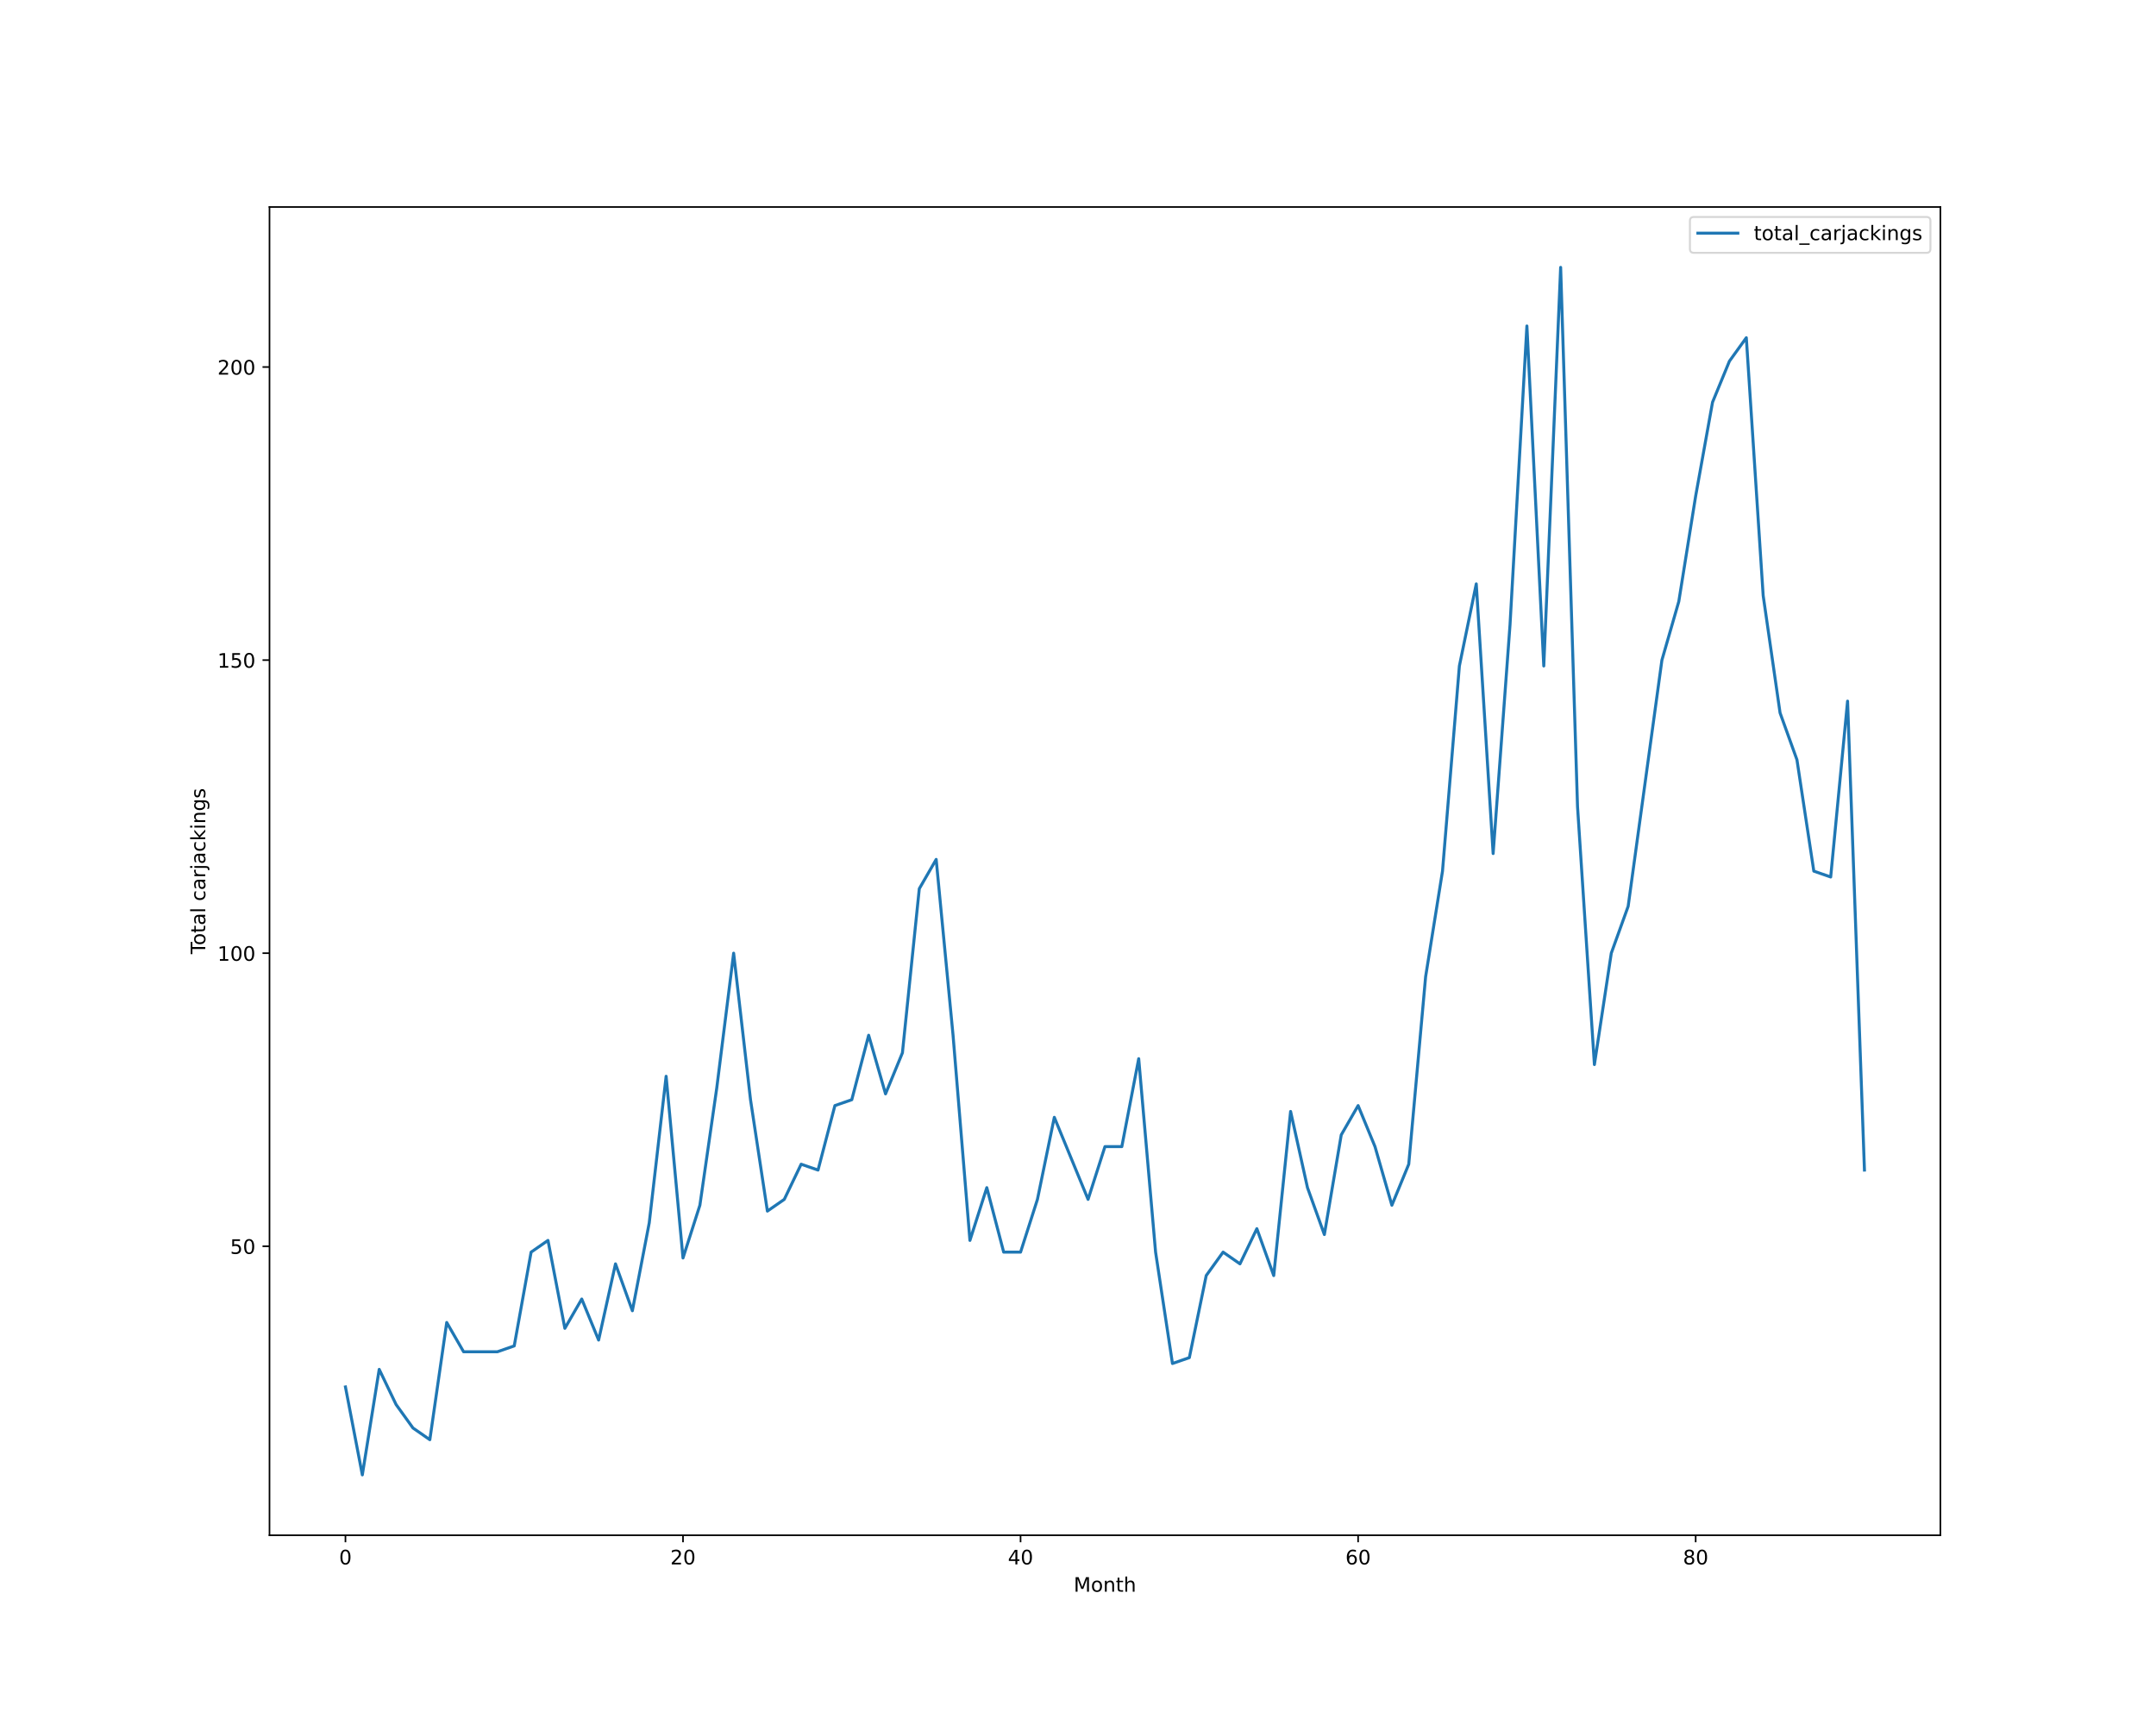
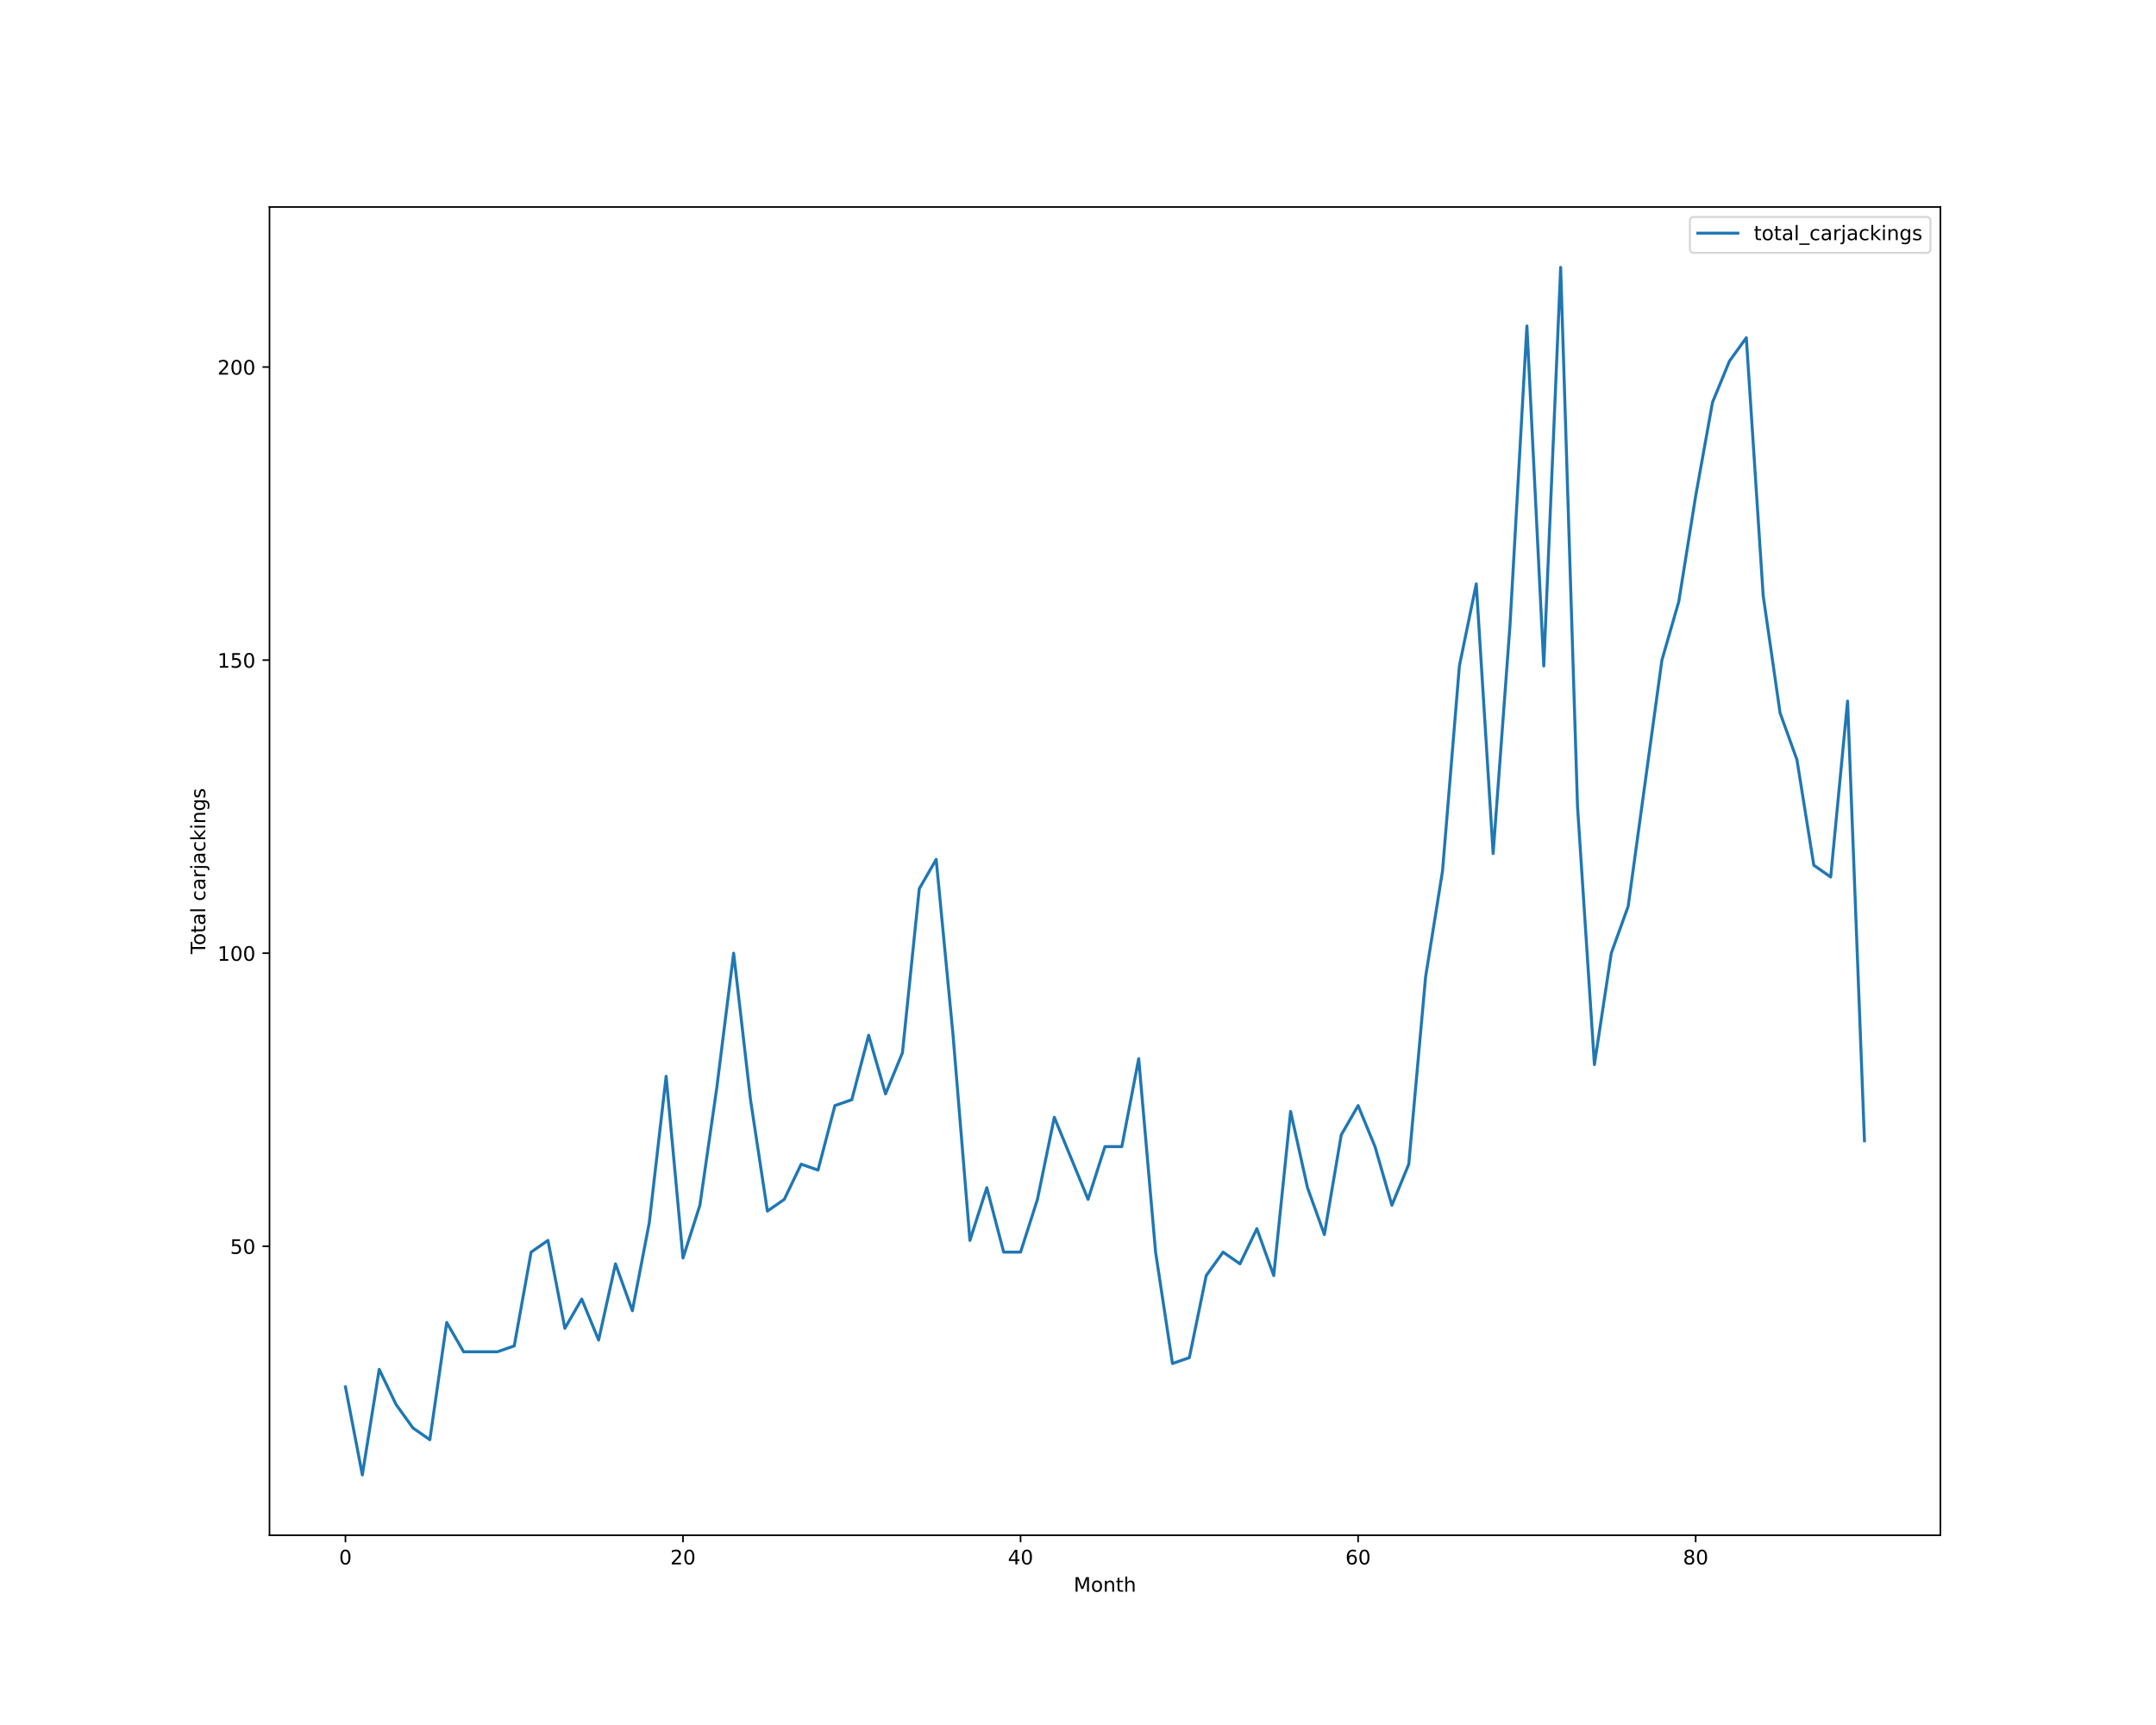
<svg xmlns="http://www.w3.org/2000/svg" xmlns:xlink="http://www.w3.org/1999/xlink" height="864pt" version="1.1" viewBox="0 0 1080 864" width="1080pt">
  <defs>
    <style type="text/css">*{stroke-linecap:butt;stroke-linejoin:round;}</style>
  </defs>
  <g id="figure_1">
    <g id="patch_1">
      <path d="M 0 864  L 1080 864  L 1080 0  L 0 0  z " style="fill:#ffffff;" />
    </g>
    <g id="axes_1">
      <g id="patch_2">
        <path d="M 135 768.96  L 972 768.96  L 972 103.68  L 135 103.68  z " style="fill:#ffffff;" />
      </g>
      <g id="matplotlib.axis_1">
        <g id="xtick_1">
          <g id="line2d_1">
            <defs>
-               <path d="M 0 0  L 0 3.5  " id="mdf3a529fbd" style="stroke:#000000;stroke-width:0.8;" />
-             </defs>
-             <g>
-               <use style="stroke:#000000;stroke-width:0.8;" x="173.045" xlink:href="#mdf3a529fbd" y="768.96" />
+               <path d="M 0 0  L 0 3.5  " id="mabb85426bb" style="stroke:#000000;stroke-width:0.8;" />
+             </defs>
+             <g>
+               <use style="stroke:#000000;stroke-width:0.8;" x="173.045" xlink:href="#mabb85426bb" y="768.96" />
            </g>
          </g>
          <g id="text_1">
            <g transform="translate(169.8642 783.5584)scale(0.1 -0.1)">
              <defs>
                <path d="M 2034 4250  Q 1547 4250 1301 3770  Q 1056 3291 1056 2328  Q 1056 1369 1301 889  Q 1547 409 2034 409  Q 2525 409 2770 889  Q 3016 1369 3016 2328  Q 3016 3291 2770 3770  Q 2525 4250 2034 4250  z M 2034 4750  Q 2819 4750 3233 4129  Q 3647 3509 3647 2328  Q 3647 1150 3233 529  Q 2819 -91 2034 -91  Q 1250 -91 836 529  Q 422 1150 422 2328  Q 422 3509 836 4129  Q 1250 4750 2034 4750  z " id="DejaVuSans-30" transform="scale(0.015625)" />
              </defs>
              <use xlink:href="#DejaVuSans-30" />
            </g>
          </g>
        </g>
        <g id="xtick_2">
          <g id="line2d_2">
            <g>
-               <use style="stroke:#000000;stroke-width:0.8;" x="342.136" xlink:href="#mdf3a529fbd" y="768.96" />
+               <use style="stroke:#000000;stroke-width:0.8;" x="342.136" xlink:href="#mabb85426bb" y="768.96" />
            </g>
          </g>
          <g id="text_2">
            <g transform="translate(335.7739 783.5584)scale(0.1 -0.1)">
              <defs>
                <path d="M 1228 531  L 3431 531  L 3431 0  L 469 0  L 469 531  Q 828 903 1448 1529  Q 2069 2156 2228 2338  Q 2531 2678 2651 2914  Q 2772 3150 2772 3378  Q 2772 3750 2511 3984  Q 2250 4219 1831 4219  Q 1534 4219 1204 4116  Q 875 4013 500 3803  L 500 4441  Q 881 4594 1212 4672  Q 1544 4750 1819 4750  Q 2544 4750 2975 4387  Q 3406 4025 3406 3419  Q 3406 3131 3298 2873  Q 3191 2616 2906 2266  Q 2828 2175 2409 1742  Q 1991 1309 1228 531  z " id="DejaVuSans-32" transform="scale(0.015625)" />
              </defs>
              <use xlink:href="#DejaVuSans-32" />
              <use x="63.623" xlink:href="#DejaVuSans-30" />
            </g>
          </g>
        </g>
        <g id="xtick_3">
          <g id="line2d_3">
            <g>
-               <use style="stroke:#000000;stroke-width:0.8;" x="511.227" xlink:href="#mdf3a529fbd" y="768.96" />
+               <use style="stroke:#000000;stroke-width:0.8;" x="511.227" xlink:href="#mabb85426bb" y="768.96" />
            </g>
          </g>
          <g id="text_3">
            <g transform="translate(504.8648 783.5584)scale(0.1 -0.1)">
              <defs>
                <path d="M 2419 4116  L 825 1625  L 2419 1625  L 2419 4116  z M 2253 4666  L 3047 4666  L 3047 1625  L 3713 1625  L 3713 1100  L 3047 1100  L 3047 0  L 2419 0  L 2419 1100  L 313 1100  L 313 1709  L 2253 4666  z " id="DejaVuSans-34" transform="scale(0.015625)" />
              </defs>
              <use xlink:href="#DejaVuSans-34" />
              <use x="63.623" xlink:href="#DejaVuSans-30" />
            </g>
          </g>
        </g>
        <g id="xtick_4">
          <g id="line2d_4">
            <g>
-               <use style="stroke:#000000;stroke-width:0.8;" x="680.318" xlink:href="#mdf3a529fbd" y="768.96" />
+               <use style="stroke:#000000;stroke-width:0.8;" x="680.318" xlink:href="#mabb85426bb" y="768.96" />
            </g>
          </g>
          <g id="text_4">
            <g transform="translate(673.9557 783.5584)scale(0.1 -0.1)">
              <defs>
                <path d="M 2113 2584  Q 1688 2584 1439 2293  Q 1191 2003 1191 1497  Q 1191 994 1439 701  Q 1688 409 2113 409  Q 2538 409 2786 701  Q 3034 994 3034 1497  Q 3034 2003 2786 2293  Q 2538 2584 2113 2584  z M 3366 4563  L 3366 3988  Q 3128 4100 2886 4159  Q 2644 4219 2406 4219  Q 1781 4219 1451 3797  Q 1122 3375 1075 2522  Q 1259 2794 1537 2939  Q 1816 3084 2150 3084  Q 2853 3084 3261 2657  Q 3669 2231 3669 1497  Q 3669 778 3244 343  Q 2819 -91 2113 -91  Q 1303 -91 875 529  Q 447 1150 447 2328  Q 447 3434 972 4092  Q 1497 4750 2381 4750  Q 2619 4750 2861 4703  Q 3103 4656 3366 4563  z " id="DejaVuSans-36" transform="scale(0.015625)" />
              </defs>
              <use xlink:href="#DejaVuSans-36" />
              <use x="63.623" xlink:href="#DejaVuSans-30" />
            </g>
          </g>
        </g>
        <g id="xtick_5">
          <g id="line2d_5">
            <g>
-               <use style="stroke:#000000;stroke-width:0.8;" x="849.409" xlink:href="#mdf3a529fbd" y="768.96" />
+               <use style="stroke:#000000;stroke-width:0.8;" x="849.409" xlink:href="#mabb85426bb" y="768.96" />
            </g>
          </g>
          <g id="text_5">
            <g transform="translate(843.0466 783.5584)scale(0.1 -0.1)">
              <defs>
                <path d="M 2034 2216  Q 1584 2216 1326 1975  Q 1069 1734 1069 1313  Q 1069 891 1326 650  Q 1584 409 2034 409  Q 2484 409 2743 651  Q 3003 894 3003 1313  Q 3003 1734 2745 1975  Q 2488 2216 2034 2216  z M 1403 2484  Q 997 2584 770 2862  Q 544 3141 544 3541  Q 544 4100 942 4425  Q 1341 4750 2034 4750  Q 2731 4750 3128 4425  Q 3525 4100 3525 3541  Q 3525 3141 3298 2862  Q 3072 2584 2669 2484  Q 3125 2378 3379 2068  Q 3634 1759 3634 1313  Q 3634 634 3220 271  Q 2806 -91 2034 -91  Q 1263 -91 848 271  Q 434 634 434 1313  Q 434 1759 690 2068  Q 947 2378 1403 2484  z M 1172 3481  Q 1172 3119 1398 2916  Q 1625 2713 2034 2713  Q 2441 2713 2670 2916  Q 2900 3119 2900 3481  Q 2900 3844 2670 4047  Q 2441 4250 2034 4250  Q 1625 4250 1398 4047  Q 1172 3844 1172 3481  z " id="DejaVuSans-38" transform="scale(0.015625)" />
              </defs>
              <use xlink:href="#DejaVuSans-38" />
              <use x="63.623" xlink:href="#DejaVuSans-30" />
            </g>
          </g>
        </g>
        <g id="text_6">
          <g transform="translate(537.8289 797.2366)scale(0.1 -0.1)">
            <defs>
              <path d="M 628 4666  L 1569 4666  L 2759 1491  L 3956 4666  L 4897 4666  L 4897 0  L 4281 0  L 4281 4097  L 3078 897  L 2444 897  L 1241 4097  L 1241 0  L 628 0  L 628 4666  z " id="DejaVuSans-4d" transform="scale(0.015625)" />
              <path d="M 1959 3097  Q 1497 3097 1228 2736  Q 959 2375 959 1747  Q 959 1119 1226 758  Q 1494 397 1959 397  Q 2419 397 2687 759  Q 2956 1122 2956 1747  Q 2956 2369 2687 2733  Q 2419 3097 1959 3097  z M 1959 3584  Q 2709 3584 3137 3096  Q 3566 2609 3566 1747  Q 3566 888 3137 398  Q 2709 -91 1959 -91  Q 1206 -91 779 398  Q 353 888 353 1747  Q 353 2609 779 3096  Q 1206 3584 1959 3584  z " id="DejaVuSans-6f" transform="scale(0.015625)" />
              <path d="M 3513 2113  L 3513 0  L 2938 0  L 2938 2094  Q 2938 2591 2744 2837  Q 2550 3084 2163 3084  Q 1697 3084 1428 2787  Q 1159 2491 1159 1978  L 1159 0  L 581 0  L 581 3500  L 1159 3500  L 1159 2956  Q 1366 3272 1645 3428  Q 1925 3584 2291 3584  Q 2894 3584 3203 3211  Q 3513 2838 3513 2113  z " id="DejaVuSans-6e" transform="scale(0.015625)" />
              <path d="M 1172 4494  L 1172 3500  L 2356 3500  L 2356 3053  L 1172 3053  L 1172 1153  Q 1172 725 1289 603  Q 1406 481 1766 481  L 2356 481  L 2356 0  L 1766 0  Q 1100 0 847 248  Q 594 497 594 1153  L 594 3053  L 172 3053  L 172 3500  L 594 3500  L 594 4494  L 1172 4494  z " id="DejaVuSans-74" transform="scale(0.015625)" />
              <path d="M 3513 2113  L 3513 0  L 2938 0  L 2938 2094  Q 2938 2591 2744 2837  Q 2550 3084 2163 3084  Q 1697 3084 1428 2787  Q 1159 2491 1159 1978  L 1159 0  L 581 0  L 581 4863  L 1159 4863  L 1159 2956  Q 1366 3272 1645 3428  Q 1925 3584 2291 3584  Q 2894 3584 3203 3211  Q 3513 2838 3513 2113  z " id="DejaVuSans-68" transform="scale(0.015625)" />
            </defs>
            <use xlink:href="#DejaVuSans-4d" />
            <use x="86.279" xlink:href="#DejaVuSans-6f" />
            <use x="147.461" xlink:href="#DejaVuSans-6e" />
            <use x="210.84" xlink:href="#DejaVuSans-74" />
            <use x="250.049" xlink:href="#DejaVuSans-68" />
          </g>
        </g>
      </g>
      <g id="matplotlib.axis_2">
        <g id="ytick_1">
          <g id="line2d_6">
            <defs>
-               <path d="M 0 0  L -3.5 0  " id="m401db409e1" style="stroke:#000000;stroke-width:0.8;" />
-             </defs>
-             <g>
-               <use style="stroke:#000000;stroke-width:0.8;" x="135" xlink:href="#m401db409e1" y="624.219" />
+               <path d="M 0 0  L -3.5 0  " id="mef33cba982" style="stroke:#000000;stroke-width:0.8;" />
+             </defs>
+             <g>
+               <use style="stroke:#000000;stroke-width:0.8;" x="135" xlink:href="#mef33cba982" y="624.219" />
            </g>
          </g>
          <g id="text_7">
            <g transform="translate(115.275 628.0182)scale(0.1 -0.1)">
              <defs>
                <path d="M 691 4666  L 3169 4666  L 3169 4134  L 1269 4134  L 1269 2991  Q 1406 3038 1543 3061  Q 1681 3084 1819 3084  Q 2600 3084 3056 2656  Q 3513 2228 3513 1497  Q 3513 744 3044 326  Q 2575 -91 1722 -91  Q 1428 -91 1123 -41  Q 819 9 494 109  L 494 744  Q 775 591 1075 516  Q 1375 441 1709 441  Q 2250 441 2565 725  Q 2881 1009 2881 1497  Q 2881 1984 2565 2268  Q 2250 2553 1709 2553  Q 1456 2553 1204 2497  Q 953 2441 691 2322  L 691 4666  z " id="DejaVuSans-35" transform="scale(0.015625)" />
              </defs>
              <use xlink:href="#DejaVuSans-35" />
              <use x="63.623" xlink:href="#DejaVuSans-30" />
            </g>
          </g>
        </g>
        <g id="ytick_2">
          <g id="line2d_7">
            <g>
-               <use style="stroke:#000000;stroke-width:0.8;" x="135" xlink:href="#m401db409e1" y="477.423" />
+               <use style="stroke:#000000;stroke-width:0.8;" x="135" xlink:href="#mef33cba982" y="477.423" />
            </g>
          </g>
          <g id="text_8">
            <g transform="translate(108.9125 481.2221)scale(0.1 -0.1)">
              <defs>
                <path d="M 794 531  L 1825 531  L 1825 4091  L 703 3866  L 703 4441  L 1819 4666  L 2450 4666  L 2450 531  L 3481 531  L 3481 0  L 794 0  L 794 531  z " id="DejaVuSans-31" transform="scale(0.015625)" />
              </defs>
              <use xlink:href="#DejaVuSans-31" />
              <use x="63.623" xlink:href="#DejaVuSans-30" />
              <use x="127.246" xlink:href="#DejaVuSans-30" />
            </g>
          </g>
        </g>
        <g id="ytick_3">
          <g id="line2d_8">
            <g>
-               <use style="stroke:#000000;stroke-width:0.8;" x="135" xlink:href="#m401db409e1" y="330.627" />
+               <use style="stroke:#000000;stroke-width:0.8;" x="135" xlink:href="#mef33cba982" y="330.627" />
            </g>
          </g>
          <g id="text_9">
            <g transform="translate(108.9125 334.426)scale(0.1 -0.1)">
              <use xlink:href="#DejaVuSans-31" />
              <use x="63.623" xlink:href="#DejaVuSans-35" />
              <use x="127.246" xlink:href="#DejaVuSans-30" />
            </g>
          </g>
        </g>
        <g id="ytick_4">
          <g id="line2d_9">
            <g>
-               <use style="stroke:#000000;stroke-width:0.8;" x="135" xlink:href="#m401db409e1" y="183.831" />
+               <use style="stroke:#000000;stroke-width:0.8;" x="135" xlink:href="#mef33cba982" y="183.831" />
            </g>
          </g>
          <g id="text_10">
            <g transform="translate(108.9125 187.6299)scale(0.1 -0.1)">
              <use xlink:href="#DejaVuSans-32" />
              <use x="63.623" xlink:href="#DejaVuSans-30" />
              <use x="127.246" xlink:href="#DejaVuSans-30" />
            </g>
          </g>
        </g>
        <g id="text_11">
          <g transform="translate(102.8328 477.8888)rotate(-90)scale(0.1 -0.1)">
            <defs>
              <path d="M -19 4666  L 3928 4666  L 3928 4134  L 2272 4134  L 2272 0  L 1638 0  L 1638 4134  L -19 4134  L -19 4666  z " id="DejaVuSans-54" transform="scale(0.015625)" />
              <path d="M 2194 1759  Q 1497 1759 1228 1600  Q 959 1441 959 1056  Q 959 750 1161 570  Q 1363 391 1709 391  Q 2188 391 2477 730  Q 2766 1069 2766 1631  L 2766 1759  L 2194 1759  z M 3341 1997  L 3341 0  L 2766 0  L 2766 531  Q 2569 213 2275 61  Q 1981 -91 1556 -91  Q 1019 -91 701 211  Q 384 513 384 1019  Q 384 1609 779 1909  Q 1175 2209 1959 2209  L 2766 2209  L 2766 2266  Q 2766 2663 2505 2880  Q 2244 3097 1772 3097  Q 1472 3097 1187 3025  Q 903 2953 641 2809  L 641 3341  Q 956 3463 1253 3523  Q 1550 3584 1831 3584  Q 2591 3584 2966 3190  Q 3341 2797 3341 1997  z " id="DejaVuSans-61" transform="scale(0.015625)" />
              <path d="M 603 4863  L 1178 4863  L 1178 0  L 603 0  L 603 4863  z " id="DejaVuSans-6c" transform="scale(0.015625)" />
              <path id="DejaVuSans-20" transform="scale(0.015625)" />
              <path d="M 3122 3366  L 3122 2828  Q 2878 2963 2633 3030  Q 2388 3097 2138 3097  Q 1578 3097 1268 2742  Q 959 2388 959 1747  Q 959 1106 1268 751  Q 1578 397 2138 397  Q 2388 397 2633 464  Q 2878 531 3122 666  L 3122 134  Q 2881 22 2623 -34  Q 2366 -91 2075 -91  Q 1284 -91 818 406  Q 353 903 353 1747  Q 353 2603 823 3093  Q 1294 3584 2113 3584  Q 2378 3584 2631 3529  Q 2884 3475 3122 3366  z " id="DejaVuSans-63" transform="scale(0.015625)" />
              <path d="M 2631 2963  Q 2534 3019 2420 3045  Q 2306 3072 2169 3072  Q 1681 3072 1420 2755  Q 1159 2438 1159 1844  L 1159 0  L 581 0  L 581 3500  L 1159 3500  L 1159 2956  Q 1341 3275 1631 3429  Q 1922 3584 2338 3584  Q 2397 3584 2469 3576  Q 2541 3569 2628 3553  L 2631 2963  z " id="DejaVuSans-72" transform="scale(0.015625)" />
              <path d="M 603 3500  L 1178 3500  L 1178 -63  Q 1178 -731 923 -1031  Q 669 -1331 103 -1331  L -116 -1331  L -116 -844  L 38 -844  Q 366 -844 484 -692  Q 603 -541 603 -63  L 603 3500  z M 603 4863  L 1178 4863  L 1178 4134  L 603 4134  L 603 4863  z " id="DejaVuSans-6a" transform="scale(0.015625)" />
              <path d="M 581 4863  L 1159 4863  L 1159 1991  L 2875 3500  L 3609 3500  L 1753 1863  L 3688 0  L 2938 0  L 1159 1709  L 1159 0  L 581 0  L 581 4863  z " id="DejaVuSans-6b" transform="scale(0.015625)" />
              <path d="M 603 3500  L 1178 3500  L 1178 0  L 603 0  L 603 3500  z M 603 4863  L 1178 4863  L 1178 4134  L 603 4134  L 603 4863  z " id="DejaVuSans-69" transform="scale(0.015625)" />
              <path d="M 2906 1791  Q 2906 2416 2648 2759  Q 2391 3103 1925 3103  Q 1463 3103 1205 2759  Q 947 2416 947 1791  Q 947 1169 1205 825  Q 1463 481 1925 481  Q 2391 481 2648 825  Q 2906 1169 2906 1791  z M 3481 434  Q 3481 -459 3084 -895  Q 2688 -1331 1869 -1331  Q 1566 -1331 1297 -1286  Q 1028 -1241 775 -1147  L 775 -588  Q 1028 -725 1275 -790  Q 1522 -856 1778 -856  Q 2344 -856 2625 -561  Q 2906 -266 2906 331  L 2906 616  Q 2728 306 2450 153  Q 2172 0 1784 0  Q 1141 0 747 490  Q 353 981 353 1791  Q 353 2603 747 3093  Q 1141 3584 1784 3584  Q 2172 3584 2450 3431  Q 2728 3278 2906 2969  L 2906 3500  L 3481 3500  L 3481 434  z " id="DejaVuSans-67" transform="scale(0.015625)" />
              <path d="M 2834 3397  L 2834 2853  Q 2591 2978 2328 3040  Q 2066 3103 1784 3103  Q 1356 3103 1142 2972  Q 928 2841 928 2578  Q 928 2378 1081 2264  Q 1234 2150 1697 2047  L 1894 2003  Q 2506 1872 2764 1633  Q 3022 1394 3022 966  Q 3022 478 2636 193  Q 2250 -91 1575 -91  Q 1294 -91 989 -36  Q 684 19 347 128  L 347 722  Q 666 556 975 473  Q 1284 391 1588 391  Q 1994 391 2212 530  Q 2431 669 2431 922  Q 2431 1156 2273 1281  Q 2116 1406 1581 1522  L 1381 1569  Q 847 1681 609 1914  Q 372 2147 372 2553  Q 372 3047 722 3315  Q 1072 3584 1716 3584  Q 2034 3584 2315 3537  Q 2597 3491 2834 3397  z " id="DejaVuSans-73" transform="scale(0.015625)" />
            </defs>
            <use xlink:href="#DejaVuSans-54" />
            <use x="44.084" xlink:href="#DejaVuSans-6f" />
            <use x="105.266" xlink:href="#DejaVuSans-74" />
            <use x="144.475" xlink:href="#DejaVuSans-61" />
            <use x="205.754" xlink:href="#DejaVuSans-6c" />
            <use x="233.537" xlink:href="#DejaVuSans-20" />
            <use x="265.324" xlink:href="#DejaVuSans-63" />
            <use x="320.305" xlink:href="#DejaVuSans-61" />
            <use x="381.584" xlink:href="#DejaVuSans-72" />
            <use x="422.697" xlink:href="#DejaVuSans-6a" />
            <use x="450.48" xlink:href="#DejaVuSans-61" />
            <use x="511.76" xlink:href="#DejaVuSans-63" />
            <use x="566.74" xlink:href="#DejaVuSans-6b" />
            <use x="624.65" xlink:href="#DejaVuSans-69" />
            <use x="652.434" xlink:href="#DejaVuSans-6e" />
            <use x="715.812" xlink:href="#DejaVuSans-67" />
            <use x="779.289" xlink:href="#DejaVuSans-73" />
          </g>
        </g>
      </g>
      <g id="line2d_10">
-         <path clip-path="url(#p8c8db9b223)" d="M 173.045 694.681  L 181.5 738.72  L 189.955 685.873  L 198.409 703.489  L 206.864 715.233  L 215.318 721.104  L 223.773 662.386  L 232.227 677.066  L 240.682 677.066  L 249.136 677.066  L 257.591 674.13  L 266.045 627.155  L 274.5 621.283  L 282.955 665.322  L 291.409 650.642  L 299.864 671.194  L 308.318 633.027  L 316.773 656.514  L 325.227 612.475  L 333.682 539.077  L 342.136 630.091  L 350.591 603.668  L 359.045 544.949  L 367.5 477.423  L 375.955 550.821  L 384.409 606.603  L 392.864 600.732  L 401.318 583.116  L 409.773 586.052  L 418.227 553.757  L 426.682 550.821  L 435.136 518.526  L 443.591 547.885  L 452.045 527.334  L 460.5 445.128  L 468.955 430.448  L 477.409 518.526  L 485.864 621.283  L 494.318 594.86  L 502.773 627.155  L 511.227 627.155  L 519.682 600.732  L 528.136 559.629  L 536.591 580.18  L 545.045 600.732  L 553.5 574.308  L 561.955 574.308  L 570.409 530.27  L 578.864 627.155  L 587.318 682.937  L 595.773 680.002  L 604.227 638.899  L 612.682 627.155  L 621.136 633.027  L 629.591 615.411  L 638.045 638.899  L 646.5 556.693  L 654.955 594.86  L 663.409 618.347  L 671.864 568.437  L 680.318 553.757  L 688.773 574.308  L 697.227 603.668  L 705.682 583.116  L 714.136 489.167  L 722.591 436.32  L 731.045 333.563  L 739.5 292.46  L 747.955 427.512  L 756.409 313.011  L 764.864 163.279  L 773.318 333.563  L 781.773 133.92  L 790.227 404.025  L 798.682 533.205  L 807.136 477.423  L 815.591 453.936  L 824.045 392.281  L 832.5 330.627  L 840.955 301.268  L 849.409 248.421  L 857.864 201.446  L 866.318 180.895  L 874.773 169.151  L 883.227 298.332  L 891.682 357.05  L 900.136 380.537  L 908.591 436.32  L 917.045 439.256  L 925.5 351.178  L 933.955 586.052  " style="fill:none;stroke:#1f77b4;stroke-linecap:square;stroke-width:1.5;" />
+         <path clip-path="url(#pf7751ed4eb)" d="M 173.045 694.681  L 181.5 738.72  L 189.955 685.873  L 198.409 703.489  L 206.864 715.233  L 215.318 721.104  L 223.773 662.386  L 232.227 677.066  L 240.682 677.066  L 249.136 677.066  L 257.591 674.13  L 266.045 627.155  L 274.5 621.283  L 282.955 665.322  L 291.409 650.642  L 299.864 671.194  L 308.318 633.027  L 316.773 656.514  L 325.227 612.475  L 333.682 539.077  L 342.136 630.091  L 350.591 603.668  L 359.045 544.949  L 367.5 477.423  L 375.955 550.821  L 384.409 606.603  L 392.864 600.732  L 401.318 583.116  L 409.773 586.052  L 418.227 553.757  L 426.682 550.821  L 435.136 518.526  L 443.591 547.885  L 452.045 527.334  L 460.5 445.128  L 468.955 430.448  L 477.409 518.526  L 485.864 621.283  L 494.318 594.86  L 502.773 627.155  L 511.227 627.155  L 519.682 600.732  L 528.136 559.629  L 536.591 580.18  L 545.045 600.732  L 553.5 574.308  L 561.955 574.308  L 570.409 530.27  L 578.864 627.155  L 587.318 682.937  L 595.773 680.002  L 604.227 638.899  L 612.682 627.155  L 621.136 633.027  L 629.591 615.411  L 638.045 638.899  L 646.5 556.693  L 654.955 594.86  L 663.409 618.347  L 671.864 568.437  L 680.318 553.757  L 688.773 574.308  L 697.227 603.668  L 705.682 583.116  L 714.136 489.167  L 722.591 436.32  L 731.045 333.563  L 739.5 292.46  L 747.955 427.512  L 756.409 313.011  L 764.864 163.279  L 773.318 333.563  L 781.773 133.92  L 790.227 404.025  L 798.682 533.205  L 807.136 477.423  L 815.591 453.936  L 824.045 392.281  L 832.5 330.627  L 840.955 301.268  L 849.409 248.421  L 857.864 201.446  L 866.318 180.895  L 874.773 169.151  L 883.227 298.332  L 891.682 357.05  L 900.136 380.537  L 908.591 433.384  L 917.045 439.256  L 925.5 351.178  L 933.955 571.372  " style="fill:none;stroke:#1f77b4;stroke-linecap:square;stroke-width:1.5;" />
      </g>
      <g id="patch_3">
        <path d="M 135 768.96  L 135 103.68  " style="fill:none;stroke:#000000;stroke-linecap:square;stroke-linejoin:miter;stroke-width:0.8;" />
      </g>
      <g id="patch_4">
        <path d="M 972 768.96  L 972 103.68  " style="fill:none;stroke:#000000;stroke-linecap:square;stroke-linejoin:miter;stroke-width:0.8;" />
      </g>
      <g id="patch_5">
        <path d="M 135 768.96  L 972 768.96  " style="fill:none;stroke:#000000;stroke-linecap:square;stroke-linejoin:miter;stroke-width:0.8;" />
      </g>
      <g id="patch_6">
        <path d="M 135 103.68  L 972 103.68  " style="fill:none;stroke:#000000;stroke-linecap:square;stroke-linejoin:miter;stroke-width:0.8;" />
      </g>
      <g id="legend_1">
        <g id="patch_7">
          <path d="M 848.528 126.636  L 965 126.636  Q 967 126.636 967 124.636  L 967 110.68  Q 967 108.68 965 108.68  L 848.528 108.68  Q 846.528 108.68 846.528 110.68  L 846.528 124.636  Q 846.528 126.636 848.528 126.636  z " style="fill:#ffffff;opacity:0.8;stroke:#cccccc;stroke-linejoin:miter;" />
        </g>
        <g id="line2d_11">
          <path d="M 850.528 116.778  L 870.528 116.778  " style="fill:none;stroke:#1f77b4;stroke-linecap:square;stroke-width:1.5;" />
        </g>
        <g id="line2d_12" />
        <g id="text_12">
          <g transform="translate(878.5281 120.2784)scale(0.1 -0.1)">
            <defs>
              <path d="M 3263 -1063  L 3263 -1509  L -63 -1509  L -63 -1063  L 3263 -1063  z " id="DejaVuSans-5f" transform="scale(0.015625)" />
            </defs>
            <use xlink:href="#DejaVuSans-74" />
            <use x="39.209" xlink:href="#DejaVuSans-6f" />
            <use x="100.391" xlink:href="#DejaVuSans-74" />
            <use x="139.6" xlink:href="#DejaVuSans-61" />
            <use x="200.879" xlink:href="#DejaVuSans-6c" />
            <use x="228.662" xlink:href="#DejaVuSans-5f" />
            <use x="278.662" xlink:href="#DejaVuSans-63" />
            <use x="333.643" xlink:href="#DejaVuSans-61" />
            <use x="394.922" xlink:href="#DejaVuSans-72" />
            <use x="436.035" xlink:href="#DejaVuSans-6a" />
            <use x="463.818" xlink:href="#DejaVuSans-61" />
            <use x="525.098" xlink:href="#DejaVuSans-63" />
            <use x="580.078" xlink:href="#DejaVuSans-6b" />
            <use x="637.988" xlink:href="#DejaVuSans-69" />
            <use x="665.771" xlink:href="#DejaVuSans-6e" />
            <use x="729.15" xlink:href="#DejaVuSans-67" />
            <use x="792.627" xlink:href="#DejaVuSans-73" />
          </g>
        </g>
      </g>
    </g>
  </g>
  <defs>
-     <clipPath id="p8c8db9b223">
+     <clipPath id="pf7751ed4eb">
      <rect height="665.28" width="837" x="135" y="103.68" />
    </clipPath>
  </defs>
</svg>
